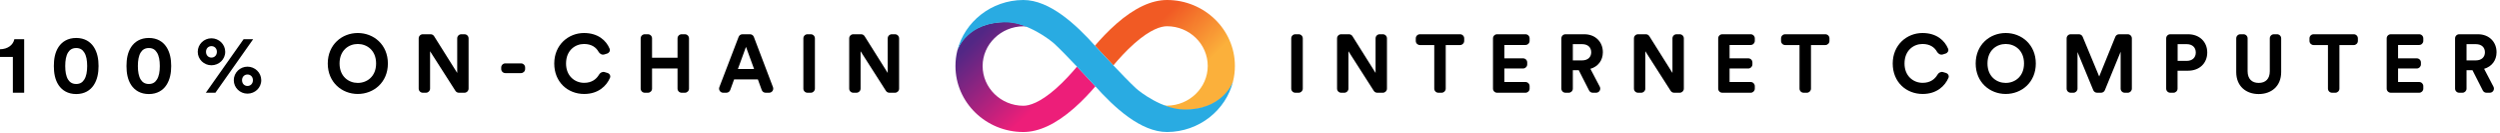
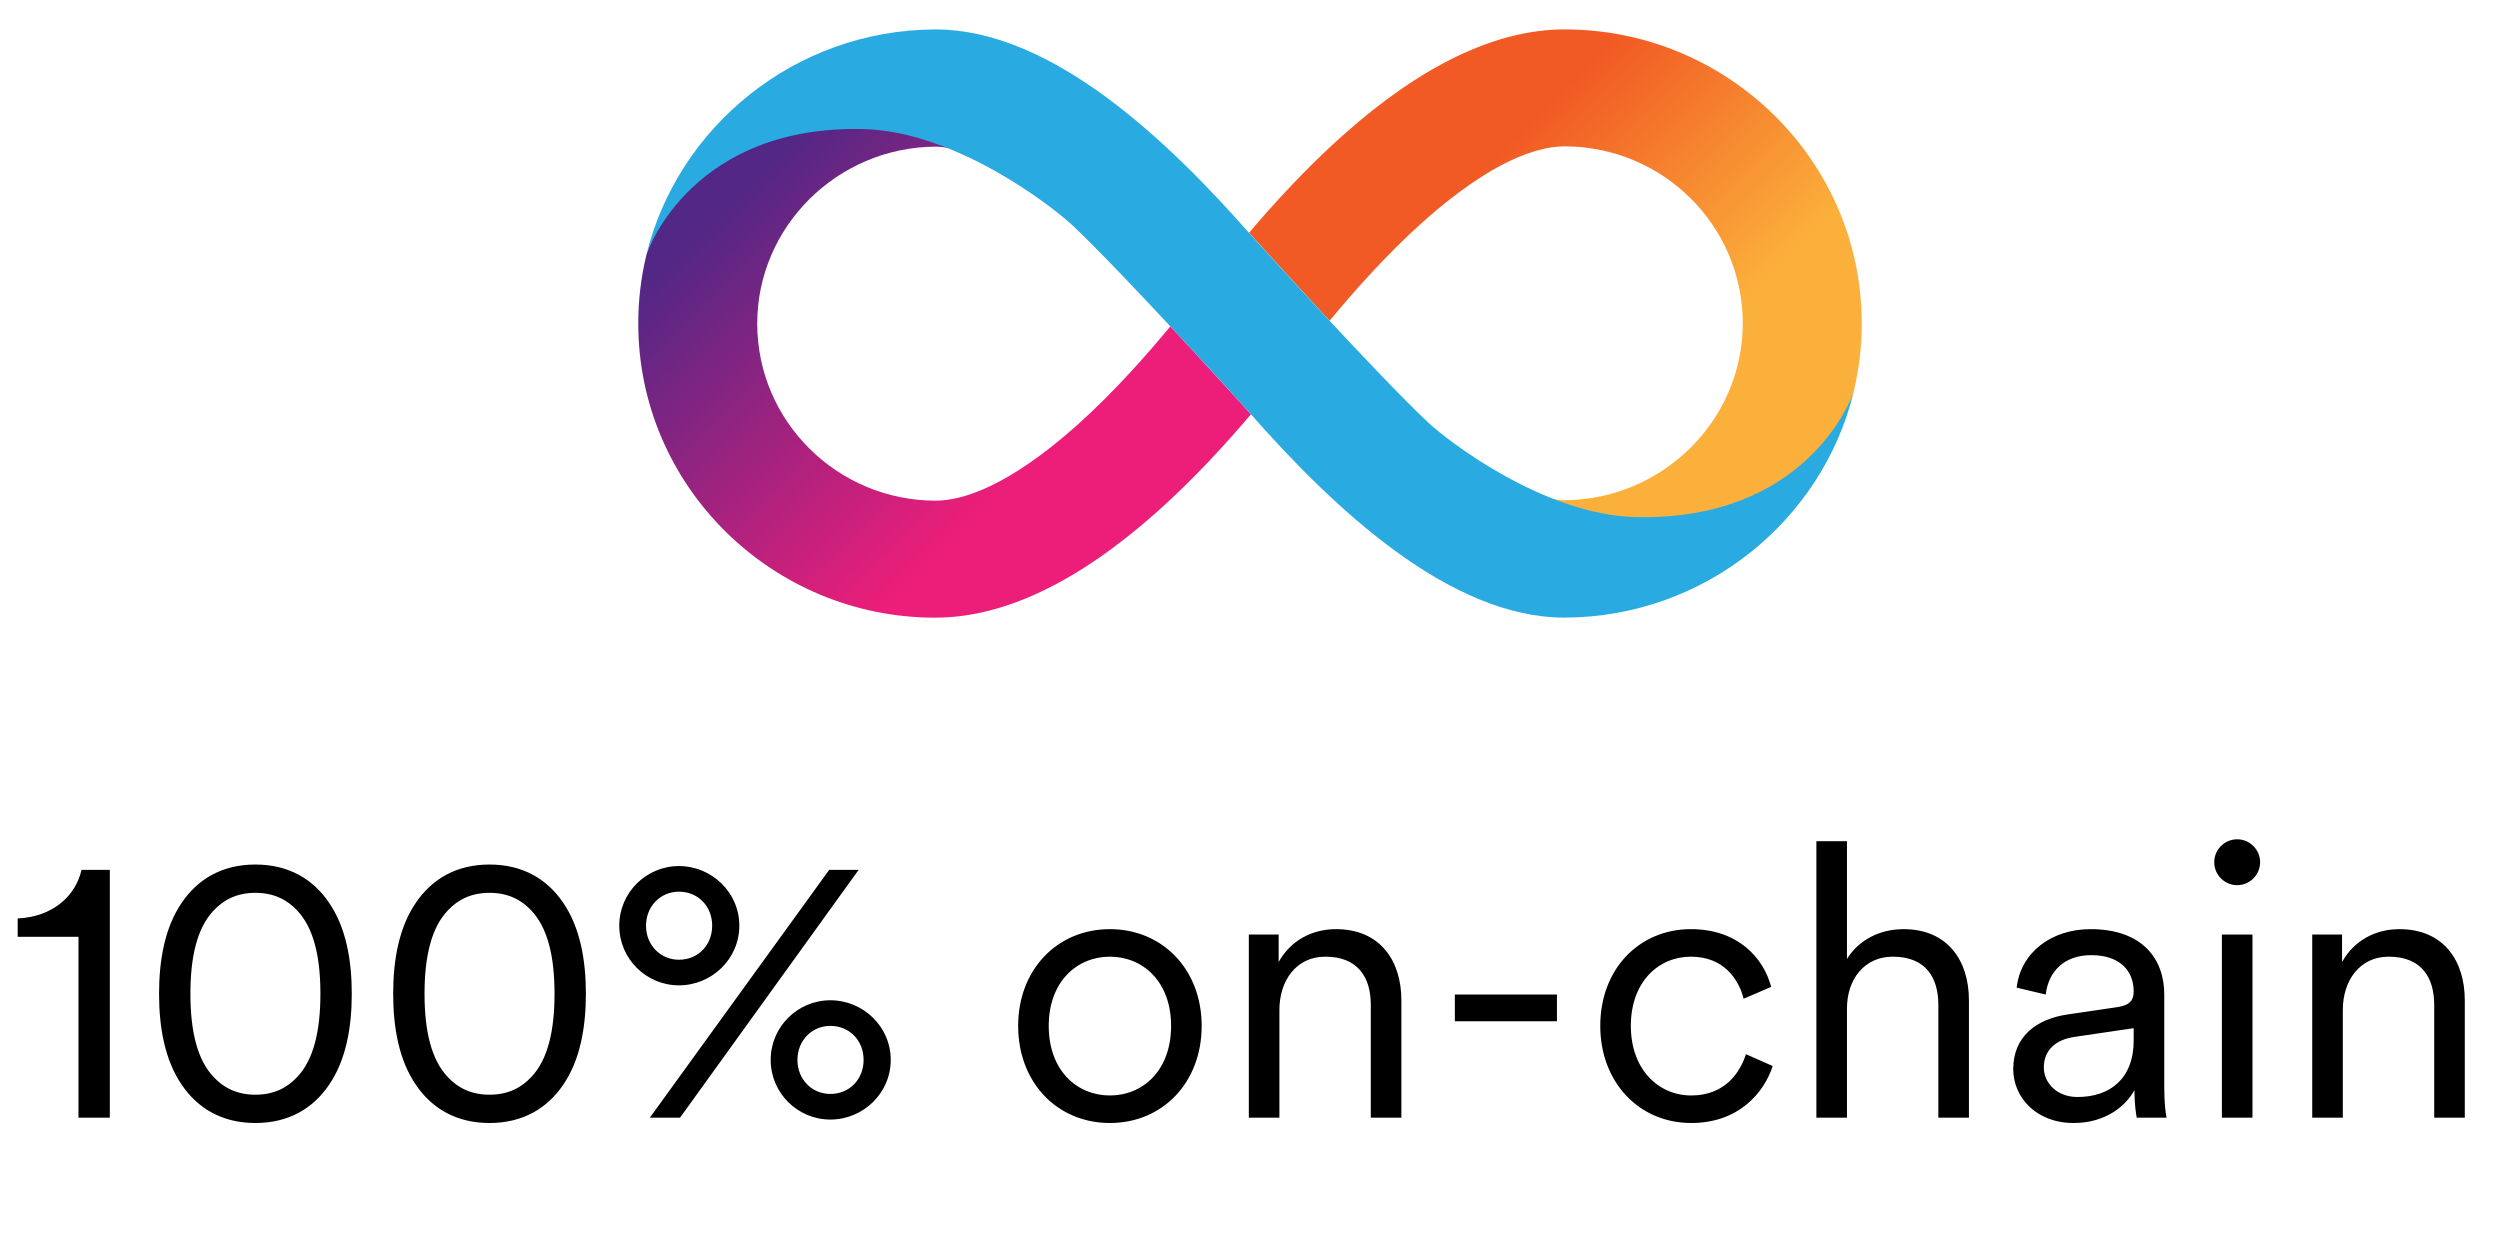
- <svg xmlns="http://www.w3.org/2000/svg" width="303" height="16" viewBox="0 0 303 16" fill="none">
-   <path d="M141.501 0C139.607 0 137.542 0.971 135.36 2.882C134.324 3.788 133.43 4.759 132.76 5.535C132.76 5.535 132.76 5.535 132.766 5.541V5.535C132.766 5.535 133.824 6.688 134.995 7.924C135.624 7.176 136.53 6.159 137.572 5.241C139.513 3.541 140.777 3.182 141.501 3.182C144.224 3.182 146.436 5.341 146.436 7.994C146.436 10.629 144.219 12.788 141.501 12.806C141.377 12.806 141.219 12.788 141.019 12.747C141.813 13.088 142.666 13.335 143.477 13.335C148.466 13.335 149.442 10.082 149.507 9.847C149.654 9.253 149.73 8.629 149.73 7.988C149.73 3.588 146.036 0 141.501 0Z" fill="url(#paint0_linear_1810_283)" />
-   <path d="M124.078 16C125.972 16 128.036 15.029 130.219 13.117C131.254 12.212 132.148 11.241 132.819 10.465C132.819 10.465 132.819 10.465 132.813 10.459V10.465C132.813 10.465 131.754 9.312 130.583 8.076C129.954 8.823 129.048 9.841 128.007 10.759C126.066 12.459 124.801 12.818 124.078 12.818C121.354 12.812 119.142 10.653 119.142 8C119.142 5.365 121.36 3.206 124.078 3.188C124.201 3.188 124.36 3.206 124.56 3.247C123.766 2.906 122.913 2.659 122.101 2.659C117.113 2.659 116.142 5.912 116.072 6.141C115.925 6.741 115.848 7.359 115.848 8C115.848 12.412 119.542 16 124.078 16Z" fill="url(#paint1_linear_1810_283)" />
-   <path d="M143.466 13.265C140.913 13.2 138.26 11.188 137.719 10.688C136.319 9.394 133.089 5.894 132.836 5.618C130.472 2.965 127.266 0 124.078 0H124.072H124.066C120.195 0.018 116.942 2.641 116.072 6.141C116.136 5.912 117.413 2.594 122.095 2.712C124.648 2.776 127.313 4.818 127.86 5.318C129.26 6.612 132.489 10.112 132.742 10.388C135.107 13.035 138.313 16 141.501 16H141.507H141.513C145.384 15.982 148.642 13.359 149.507 9.859C149.436 10.088 148.154 13.377 143.466 13.265Z" fill="#29ABE2" />
-   <path d="M2.93 11.24V4.75H1.74C1.61 5.43 0.95 5.96 0 5.97V6.9H1.56V11.24H2.93Z" fill="black" />
-   <path d="M7.909 8C7.909 7.32 8.009 6.74 8.259 6.35C8.459 6.03 8.769 5.82 9.239 5.82C9.719 5.82 10.009 6.03 10.209 6.35C10.469 6.74 10.569 7.32 10.569 8C10.569 8.68 10.469 9.26 10.209 9.65C10.009 9.97 9.719 10.18 9.239 10.18C8.769 10.18 8.459 9.97 8.259 9.65C8.009 9.26 7.909 8.68 7.909 8ZM6.529 8C6.529 8.83 6.659 9.64 7.099 10.31C7.529 10.95 8.229 11.4 9.239 11.4C10.249 11.4 10.949 10.95 11.369 10.31C11.809 9.64 11.949 8.83 11.949 8C11.949 7.17 11.809 6.36 11.369 5.69C10.949 5.05 10.249 4.6 9.239 4.6C8.229 4.6 7.529 5.05 7.099 5.69C6.659 6.36 6.529 7.17 6.529 8Z" fill="black" />
-   <path d="M16.717 8C16.717 7.32 16.817 6.74 17.067 6.35C17.267 6.03 17.577 5.82 18.047 5.82C18.527 5.82 18.817 6.03 19.017 6.35C19.277 6.74 19.377 7.32 19.377 8C19.377 8.68 19.277 9.26 19.017 9.65C18.817 9.97 18.527 10.18 18.047 10.18C17.577 10.18 17.267 9.97 17.067 9.65C16.817 9.26 16.717 8.68 16.717 8ZM15.337 8C15.337 8.83 15.467 9.64 15.907 10.31C16.337 10.95 17.037 11.4 18.047 11.4C19.057 11.4 19.757 10.95 20.177 10.31C20.617 9.64 20.757 8.83 20.757 8C20.757 7.17 20.617 6.36 20.177 5.69C19.757 5.05 19.057 4.6 18.047 4.6C17.037 4.6 16.337 5.05 15.907 5.69C15.467 6.36 15.337 7.17 15.337 8Z" fill="black" />
-   <path d="M24.976 6.28C24.976 5.87 25.266 5.59 25.636 5.59C26.016 5.59 26.296 5.87 26.296 6.28C26.296 6.69 26.016 6.98 25.636 6.98C25.266 6.98 24.976 6.7 24.976 6.28ZM23.976 6.28C23.976 7.19 24.726 7.91 25.636 7.91C26.536 7.91 27.306 7.21 27.306 6.28C27.306 5.36 26.536 4.64 25.636 4.64C24.736 4.64 23.976 5.36 23.976 6.28ZM29.346 9.72C29.346 9.31 29.636 9.03 30.006 9.03C30.386 9.03 30.666 9.31 30.666 9.72C30.666 10.13 30.386 10.42 30.006 10.42C29.636 10.42 29.346 10.14 29.346 9.72ZM28.346 9.72C28.346 10.63 29.096 11.35 30.006 11.35C30.906 11.35 31.676 10.65 31.676 9.72C31.676 8.8 30.906 8.08 30.006 8.08C29.106 8.08 28.346 8.8 28.346 9.72ZM26.116 11.24L30.696 4.75H29.536L24.956 11.24H26.116Z" fill="black" />
-   <path d="M41.171 7.69C41.171 6.09 42.291 5.33 43.381 5.33C44.481 5.33 45.601 6.09 45.601 7.69C45.601 9.29 44.481 10.05 43.381 10.05C42.291 10.05 41.171 9.29 41.171 7.69ZM39.741 7.7C39.741 9.98 41.461 11.39 43.381 11.39C45.311 11.39 47.031 9.98 47.031 7.7C47.031 5.41 45.311 4 43.381 4C41.461 4 39.741 5.41 39.741 7.7Z" fill="black" />
-   <path d="M56.316 11.24C56.592 11.24 56.816 11.016 56.816 10.74V4.65C56.816 4.374 56.592 4.15 56.316 4.15H55.936C55.66 4.15 55.436 4.374 55.436 4.65V8.84L52.633 4.384C52.542 4.238 52.382 4.15 52.21 4.15H51.266C50.99 4.15 50.766 4.374 50.766 4.65V10.74C50.766 11.016 50.99 11.24 51.266 11.24H51.646C51.922 11.24 52.146 11.016 52.146 10.74V6.21L55.219 11.01C55.311 11.153 55.469 11.24 55.64 11.24H56.316Z" fill="black" />
-   <path d="M63.171 8.86C63.447 8.86 63.671 8.636 63.671 8.36V8.18C63.671 7.904 63.447 7.68 63.171 7.68H61.271C60.995 7.68 60.771 7.904 60.771 8.18V8.36C60.771 8.636 60.995 8.86 61.271 8.86H63.171Z" fill="black" />
-   <path d="M70.832 11.39C72.553 11.39 73.549 10.402 73.961 9.43C74.065 9.185 73.912 8.92 73.657 8.842L73.307 8.737C73.04 8.656 72.763 8.814 72.624 9.055C72.327 9.572 71.763 10.04 70.832 10.04C69.692 10.04 68.632 9.21 68.632 7.7C68.632 6.09 69.752 5.33 70.812 5.33C71.745 5.33 72.287 5.762 72.568 6.267C72.708 6.519 72.994 6.687 73.268 6.6L73.616 6.491C73.867 6.412 74.017 6.149 73.917 5.906C73.506 4.911 72.519 4 70.812 4C68.912 4 67.202 5.44 67.202 7.7C67.202 9.96 68.852 11.39 70.832 11.39Z" fill="black" />
-   <path d="M83.04 11.24C83.317 11.24 83.54 11.016 83.54 10.74V4.65C83.54 4.374 83.317 4.15 83.04 4.15H82.65C82.374 4.15 82.15 4.374 82.15 4.65V7H79.06V4.65C79.06 4.374 78.837 4.15 78.56 4.15H78.18C77.904 4.15 77.68 4.374 77.68 4.65V10.74C77.68 11.016 77.904 11.24 78.18 11.24H78.56C78.837 11.24 79.06 11.016 79.06 10.74V8.3H82.15V10.74C82.15 11.016 82.374 11.24 82.65 11.24H83.04Z" fill="black" />
-   <path d="M92.36 10.911C92.432 11.109 92.62 11.24 92.83 11.24H93.254C93.605 11.24 93.846 10.889 93.722 10.562L91.403 4.472C91.329 4.278 91.143 4.15 90.935 4.15H90.024C89.817 4.15 89.631 4.278 89.557 4.471L87.22 10.561C87.095 10.888 87.337 11.24 87.687 11.24H88.07C88.28 11.24 88.468 11.109 88.54 10.911L89.01 9.62H91.89L92.36 10.911ZM90.45 5.68L91.43 8.36H89.47L90.45 5.68Z" fill="black" />
-   <path d="M98.307 11.24C98.583 11.24 98.807 11.016 98.807 10.74V4.65C98.807 4.374 98.583 4.15 98.307 4.15H97.907C97.631 4.15 97.407 4.374 97.407 4.65V10.74C97.407 11.016 97.631 11.24 97.907 11.24H98.307Z" fill="black" />
-   <path d="M108.514 11.24C108.79 11.24 109.014 11.016 109.014 10.74V4.65C109.014 4.374 108.79 4.15 108.514 4.15H108.134C107.857 4.15 107.634 4.374 107.634 4.65V8.84L104.831 4.384C104.739 4.238 104.579 4.15 104.407 4.15H103.464C103.187 4.15 102.964 4.374 102.964 4.65V10.74C102.964 11.016 103.187 11.24 103.464 11.24H103.844C104.12 11.24 104.344 11.016 104.344 10.74V6.21L107.416 11.01C107.508 11.153 107.667 11.24 107.837 11.24H108.514Z" fill="black" />
-   <path d="M157.461 11.24C157.737 11.24 157.961 11.016 157.961 10.74V4.65C157.961 4.374 157.737 4.15 157.461 4.15H157.061C156.784 4.15 156.561 4.374 156.561 4.65V10.74C156.561 11.016 156.784 11.24 157.061 11.24H157.461Z" fill="black" />
-   <path d="M167.667 11.24C167.943 11.24 168.167 11.016 168.167 10.74V4.65C168.167 4.374 167.943 4.15 167.667 4.15H167.287C167.011 4.15 166.787 4.374 166.787 4.65V8.84L163.984 4.384C163.893 4.238 163.733 4.15 163.561 4.15H162.617C162.341 4.15 162.117 4.374 162.117 4.65V10.74C162.117 11.016 162.341 11.24 162.617 11.24H162.997C163.273 11.24 163.497 11.016 163.497 10.74V6.21L166.57 11.01C166.662 11.153 166.82 11.24 166.991 11.24H167.667Z" fill="black" />
-   <path d="M177.032 5.46C177.308 5.46 177.532 5.236 177.532 4.96V4.65C177.532 4.374 177.308 4.15 177.032 4.15H172.162C171.886 4.15 171.662 4.374 171.662 4.65V4.96C171.662 5.236 171.886 5.46 172.162 5.46H173.902V10.74C173.902 11.016 174.126 11.24 174.402 11.24H174.792C175.068 11.24 175.292 11.016 175.292 10.74V5.46H177.032Z" fill="black" />
-   <path d="M184.963 11.24C185.24 11.24 185.463 11.016 185.463 10.74V10.44C185.463 10.164 185.24 9.94 184.963 9.94H182.403V8.3H184.673C184.95 8.3 185.173 8.076 185.173 7.8V7.57C185.173 7.294 184.95 7.07 184.673 7.07H182.403V5.45H184.963C185.24 5.45 185.463 5.226 185.463 4.95V4.65C185.463 4.374 185.24 4.15 184.963 4.15H181.523C181.247 4.15 181.023 4.374 181.023 4.65V10.74C181.023 11.016 181.247 11.24 181.523 11.24H184.963Z" fill="black" />
-   <path d="M192.675 10.967C192.761 11.134 192.933 11.24 193.121 11.24H193.528C193.904 11.24 194.145 10.841 193.971 10.508L192.834 8.34C193.764 8.07 194.344 7.32 194.344 6.33C194.344 5.1 193.464 4.15 192.084 4.15H189.814C189.538 4.15 189.314 4.374 189.314 4.65V10.74C189.314 11.016 189.538 11.24 189.814 11.24H190.204C190.481 11.24 190.704 11.016 190.704 10.74V8.51H191.424L192.675 10.967ZM190.704 7.32V5.35H191.824C192.524 5.35 192.934 5.74 192.934 6.34C192.934 6.92 192.524 7.32 191.824 7.32H190.704Z" fill="black" />
-   <path d="M203.663 11.24C203.939 11.24 204.163 11.016 204.163 10.74V4.65C204.163 4.374 203.939 4.15 203.663 4.15H203.283C203.007 4.15 202.783 4.374 202.783 4.65V8.84L199.98 4.384C199.889 4.238 199.729 4.15 199.557 4.15H198.613C198.337 4.15 198.113 4.374 198.113 4.65V10.74C198.113 11.016 198.337 11.24 198.613 11.24H198.993C199.269 11.24 199.493 11.016 199.493 10.74V6.21L202.566 11.01C202.658 11.153 202.816 11.24 202.987 11.24H203.663Z" fill="black" />
-   <path d="M212.268 11.24C212.544 11.24 212.768 11.016 212.768 10.74V10.44C212.768 10.164 212.544 9.94 212.268 9.94H209.708V8.3H211.978C212.254 8.3 212.478 8.076 212.478 7.8V7.57C212.478 7.294 212.254 7.07 211.978 7.07H209.708V5.45H212.268C212.544 5.45 212.768 5.226 212.768 4.95V4.65C212.768 4.374 212.544 4.15 212.268 4.15H208.828C208.552 4.15 208.328 4.374 208.328 4.65V10.74C208.328 11.016 208.552 11.24 208.828 11.24H212.268Z" fill="black" />
-   <path d="M221.319 5.46C221.595 5.46 221.819 5.236 221.819 4.96V4.65C221.819 4.374 221.595 4.15 221.319 4.15H216.449C216.173 4.15 215.949 4.374 215.949 4.65V4.96C215.949 5.236 216.173 5.46 216.449 5.46H218.189V10.74C218.189 11.016 218.413 11.24 218.689 11.24H219.079C219.355 11.24 219.579 11.016 219.579 10.74V5.46H221.319Z" fill="black" />
-   <path d="M233.12 11.39C234.842 11.39 235.837 10.402 236.249 9.43C236.353 9.185 236.2 8.92 235.945 8.842L235.595 8.737C235.328 8.656 235.052 8.814 234.913 9.055C234.616 9.572 234.052 10.04 233.12 10.04C231.98 10.04 230.92 9.21 230.92 7.7C230.92 6.09 232.04 5.33 233.1 5.33C234.033 5.33 234.575 5.762 234.856 6.267C234.997 6.519 235.282 6.687 235.557 6.6L235.904 6.491C236.155 6.412 236.306 6.149 236.205 5.906C235.794 4.911 234.808 4 233.1 4C231.2 4 229.49 5.44 229.49 7.7C229.49 9.96 231.14 11.39 233.12 11.39Z" fill="black" />
-   <path d="M240.979 7.69C240.979 6.09 242.099 5.33 243.189 5.33C244.289 5.33 245.409 6.09 245.409 7.69C245.409 9.29 244.289 10.05 243.189 10.05C242.099 10.05 240.979 9.29 240.979 7.69ZM239.549 7.7C239.549 9.98 241.269 11.39 243.189 11.39C245.119 11.39 246.839 9.98 246.839 7.7C246.839 5.41 245.119 4 243.189 4C241.269 4 239.549 5.41 239.549 7.7Z" fill="black" />
-   <path d="M257.984 11.24C258.26 11.24 258.484 11.016 258.484 10.74V4.65C258.484 4.374 258.26 4.15 257.984 4.15H256.941C256.737 4.15 256.554 4.273 256.478 4.462L254.524 9.27L252.522 4.458C252.445 4.271 252.263 4.15 252.061 4.15H251.074C250.798 4.15 250.574 4.374 250.574 4.65V10.74C250.574 11.016 250.798 11.24 251.074 11.24H251.394C251.67 11.24 251.894 11.016 251.894 10.74V6.31L253.806 10.931C253.884 11.118 254.066 11.24 254.268 11.24H254.749C254.952 11.24 255.135 11.117 255.212 10.93L257.124 6.27V10.74C257.124 11.016 257.348 11.24 257.624 11.24H257.984Z" fill="black" />
-   <path d="M264.035 7.38V5.35H265.125C265.815 5.35 266.235 5.74 266.235 6.37C266.235 6.98 265.815 7.38 265.125 7.38H264.035ZM265.295 8.57C266.695 8.57 267.625 7.65 267.625 6.36C267.625 5.08 266.695 4.15 265.295 4.15H263.145C262.868 4.15 262.645 4.374 262.645 4.65V10.74C262.645 11.016 262.868 11.24 263.145 11.24H263.525C263.801 11.24 264.025 11.016 264.025 10.74V8.57H265.295Z" fill="black" />
-   <path d="M273.859 11.4C275.379 11.4 276.589 10.47 276.589 8.73V4.65C276.589 4.374 276.365 4.15 276.089 4.15H275.709C275.433 4.15 275.209 4.374 275.209 4.65V8.63C275.209 9.56 274.699 10.05 273.859 10.05C273.039 10.05 272.519 9.56 272.519 8.63V4.65C272.519 4.374 272.295 4.15 272.019 4.15H271.639C271.363 4.15 271.139 4.374 271.139 4.65V8.73C271.139 10.47 272.349 11.4 273.859 11.4Z" fill="black" />
-   <path d="M285.391 5.46C285.668 5.46 285.891 5.236 285.891 4.96V4.65C285.891 4.374 285.668 4.15 285.391 4.15H280.521C280.245 4.15 280.021 4.374 280.021 4.65V4.96C280.021 5.236 280.245 5.46 280.521 5.46H282.261V10.74C282.261 11.016 282.485 11.24 282.761 11.24H283.151C283.428 11.24 283.651 11.016 283.651 10.74V5.46H285.391Z" fill="black" />
-   <path d="M293.323 11.24C293.599 11.24 293.823 11.016 293.823 10.74V10.44C293.823 10.164 293.599 9.94 293.323 9.94H290.763V8.3H293.033C293.309 8.3 293.533 8.076 293.533 7.8V7.57C293.533 7.294 293.309 7.07 293.033 7.07H290.763V5.45H293.323C293.599 5.45 293.823 5.226 293.823 4.95V4.65C293.823 4.374 293.599 4.15 293.323 4.15H289.883C289.607 4.15 289.383 4.374 289.383 4.65V10.74C289.383 11.016 289.607 11.24 289.883 11.24H293.323Z" fill="black" />
-   <path d="M301.035 10.967C301.12 11.134 301.292 11.24 301.48 11.24H301.887C302.263 11.24 302.505 10.841 302.33 10.508L301.194 8.34C302.124 8.07 302.704 7.32 302.704 6.33C302.704 5.1 301.824 4.15 300.444 4.15H298.174C297.898 4.15 297.674 4.374 297.674 4.65V10.74C297.674 11.016 297.898 11.24 298.174 11.24H298.564C298.84 11.24 299.064 11.016 299.064 10.74V8.51H299.784L301.035 10.967ZM299.064 7.32V5.35H300.184C300.884 5.35 301.294 5.74 301.294 6.34C301.294 6.92 300.884 7.32 300.184 7.32H299.064Z" fill="black" />
+ <svg xmlns="http://www.w3.org/2000/svg" fill="none" viewBox="0 0 85 42">
+   <path d="m53.196 1c-2.325 0-4.861 1.213-7.54 3.603-1.271 1.132-2.369 2.346-3.192 3.316l0.007 0.007v-0.007s1.3 1.441 2.737 2.985c0.773-0.934 1.885-2.206 3.163-3.353 2.383-2.125 3.936-2.574 4.824-2.574 3.344 0 6.059 2.699 6.059 6.015 0 3.294-2.723 5.993-6.059 6.015-0.152 0-0.347-0.022-0.592-0.073 0.975 0.426 2.022 0.735 3.019 0.735 6.124 0 7.323-4.066 7.403-4.36 0.181-0.743 0.274-1.522 0.274-2.324 0-5.5-4.535-9.985-10.104-9.985z" fill="url(#b)" />
+   <path d="m31.804 21c2.326 0 4.861-1.213 7.54-3.603 1.271-1.132 2.369-2.346 3.192-3.316l-0.007-0.007v0.007s-1.3-1.441-2.737-2.985c-0.773 0.934-1.885 2.206-3.163 3.353-2.383 2.125-3.936 2.574-4.824 2.574-3.344-0.007-6.059-2.706-6.059-6.022 0-3.294 2.723-5.993 6.059-6.015 0.152 0 0.347 0.022 0.592 0.074-0.975-0.426-2.022-0.735-3.019-0.735-6.124 0-7.316 4.066-7.403 4.353-0.18 0.75-0.274 1.522-0.274 2.324 0 5.515 4.535 10 10.104 10z" fill="url(#a)" />
+   <path d="m55.608 17.581c-3.134-0.081-6.392-2.596-7.056-3.221-1.719-1.618-5.684-5.993-5.994-6.338-2.903-3.316-6.839-7.022-10.754-7.022h-0.015c-4.752 0.022-8.746 3.301-9.815 7.676 0.08-0.287 1.647-4.434 7.396-4.287 3.134 0.081 6.406 2.632 7.078 3.257 1.719 1.618 5.684 5.993 5.994 6.338 2.903 3.309 6.839 7.015 10.754 7.015h0.014c4.752-0.022 8.753-3.301 9.815-7.676-0.087 0.287-1.661 4.397-7.417 4.257z" fill="#29ABE2" />
+   <path d="m3.734 38v-8.424h-0.962c-0.208 0.91-1.001 1.599-2.171 1.651v0.624h2.067v6.149h1.066zm4.95-0.78c-0.624 0-1.079-0.234-1.417-0.598-0.559-0.585-0.793-1.56-0.793-2.834s0.234-2.249 0.793-2.834c0.338-0.364 0.793-0.598 1.417-0.598 0.624 0 1.079 0.234 1.417 0.598 0.559 0.585 0.793 1.56 0.793 2.834s-0.234 2.249-0.793 2.834c-0.338 0.364-0.793 0.598-1.417 0.598zm0 0.962c1.144 0 1.963-0.507 2.496-1.287 0.585-0.845 0.78-1.963 0.78-3.107s-0.195-2.262-0.78-3.107c-0.533-0.78-1.352-1.287-2.496-1.287-1.144 0-1.963 0.507-2.496 1.287-0.585 0.845-0.78 1.963-0.78 3.107s0.195 2.262 0.78 3.107c0.533 0.78 1.352 1.287 2.496 1.287zm7.96-0.962c-0.624 0-1.079-0.234-1.417-0.598-0.559-0.585-0.793-1.56-0.793-2.834s0.234-2.249 0.793-2.834c0.338-0.364 0.793-0.598 1.417-0.598s1.079 0.234 1.417 0.598c0.559 0.585 0.793 1.56 0.793 2.834s-0.234 2.249-0.793 2.834c-0.338 0.364-0.793 0.598-1.417 0.598zm0 0.962c1.144 0 1.963-0.507 2.496-1.287 0.585-0.845 0.78-1.963 0.78-3.107s-0.195-2.262-0.78-3.107c-0.533-0.78-1.352-1.287-2.496-1.287s-1.963 0.507-2.496 1.287c-0.585 0.845-0.78 1.963-0.78 3.107s0.195 2.262 0.78 3.107c0.533 0.78 1.352 1.287 2.496 1.287zm5.321-6.708c0-0.663 0.494-1.157 1.118-1.157 0.65 0 1.131 0.494 1.131 1.157s-0.481 1.157-1.131 1.157c-0.624 0-1.118-0.494-1.118-1.157zm-0.91 0c0 1.131 0.923 2.028 2.028 2.028 1.118 0 2.054-0.897 2.054-2.028s-0.936-2.028-2.054-2.028c-1.105 0-2.028 0.897-2.028 2.028zm6.058 4.563c0-0.663 0.494-1.157 1.118-1.157 0.65 0 1.131 0.494 1.131 1.157s-0.481 1.157-1.131 1.157c-0.624 0-1.118-0.494-1.118-1.157zm-0.91 0c0 1.131 0.923 2.028 2.028 2.028 1.118 0 2.054-0.897 2.054-2.028s-0.936-2.028-2.054-2.028c-1.105 0-2.028 0.897-2.028 2.028zm-3.081 1.963 6.071-8.424h-1.001l-6.097 8.424h1.027zm14.615-6.409c-1.794 0-3.12 1.378-3.12 3.289 0 1.924 1.326 3.302 3.12 3.302s3.12-1.378 3.12-3.302c0-1.911-1.326-3.289-3.12-3.289zm0 0.936c1.118 0 2.08 0.845 2.08 2.353 0 1.521-0.962 2.366-2.08 2.366s-2.08-0.845-2.08-2.366c0-1.508 0.962-2.353 2.08-2.353zm5.763 1.807c0-0.975 0.559-1.807 1.56-1.807 1.131 0 1.547 0.728 1.547 1.638v3.835h1.04v-3.991c0-1.352-0.728-2.418-2.223-2.418-0.819 0-1.547 0.39-1.95 1.118v-0.936h-1.014v6.227h1.04v-3.666zm9.436 0.39v-0.91h-3.471v0.91h3.471zm4.554-2.197c1.118 0 1.625 0.767 1.794 1.43l0.936-0.403c-0.26-0.988-1.131-1.963-2.73-1.963-1.755 0-3.081 1.352-3.081 3.289 0 1.898 1.3 3.302 3.094 3.302 1.599 0 2.47-1.014 2.769-1.937l-0.91-0.403c-0.182 0.572-0.676 1.404-1.859 1.404-1.105 0-2.054-0.871-2.054-2.366 0-1.508 0.949-2.353 2.041-2.353zm5.307 1.755c0-0.962 0.572-1.755 1.56-1.755 1.131 0 1.547 0.728 1.547 1.638v3.835h1.04v-3.991c0-1.352-0.728-2.418-2.223-2.418-0.806 0-1.521 0.364-1.924 1.014v-4.004h-1.04v9.399h1.04v-3.718zm5.653 2.067c0 0.949 0.767 1.833 2.054 1.833 1.118 0 1.794-0.611 2.067-1.118 0 0.481 0.052 0.793 0.078 0.936h1.014c-0.039-0.195-0.078-0.52-0.078-1.04v-3.146c0-1.209-0.741-2.223-2.509-2.223-1.339 0-2.379 0.806-2.509 1.989l0.988 0.234c0.091-0.793 0.637-1.339 1.547-1.339 0.975 0 1.443 0.533 1.443 1.235 0 0.273-0.104 0.468-0.559 0.533l-1.677 0.247c-1.092 0.156-1.859 0.767-1.859 1.859zm2.184 0.949c-0.715 0-1.144-0.494-1.144-1.001 0-0.611 0.429-0.949 1.027-1.04l2.028-0.299v0.416c0 1.326-0.832 1.924-1.911 1.924zm5.95 0.702v-6.227h-1.04v6.227h1.04zm-1.3-8.684c0 0.429 0.351 0.78 0.78 0.78s0.78-0.351 0.78-0.78-0.351-0.78-0.78-0.78-0.78 0.351-0.78 0.78zm4.372 5.018c0-0.975 0.559-1.807 1.56-1.807 1.131 0 1.547 0.728 1.547 1.638v3.835h1.04v-3.991c0-1.352-0.728-2.418-2.223-2.418-0.819 0-1.547 0.39-1.95 1.118v-0.936h-1.014v6.227h1.04v-3.666z" fill="#000" />
  <defs>
-     <linearGradient id="paint0_linear_1810_283" x1="137.217" y1="1.055" x2="148.406" y2="12.641" gradientUnits="userSpaceOnUse">
-       <stop offset="0.21" stop-color="#F15A24" />
-       <stop offset="0.684" stop-color="#FBB03B" />
+     <linearGradient id="b" x1="47.937" x2="61.929" y1="2.319" y2="16.551" gradientUnits="userSpaceOnUse">
+       <stop stop-color="#F15A24" offset=".21" />
+       <stop stop-color="#FBB03B" offset=".684" />
    </linearGradient>
-     <linearGradient id="paint1_linear_1810_283" x1="128.361" y1="14.945" x2="117.173" y2="3.358" gradientUnits="userSpaceOnUse">
-       <stop offset="0.21" stop-color="#ED1E79" />
-       <stop offset="0.893" stop-color="#522785" />
+     <linearGradient id="a" x1="37.064" x2="23.071" y1="19.681" y2="5.449" gradientUnits="userSpaceOnUse">
+       <stop stop-color="#ED1E79" offset=".21" />
+       <stop stop-color="#522785" offset=".893" />
    </linearGradient>
  </defs>
</svg>
